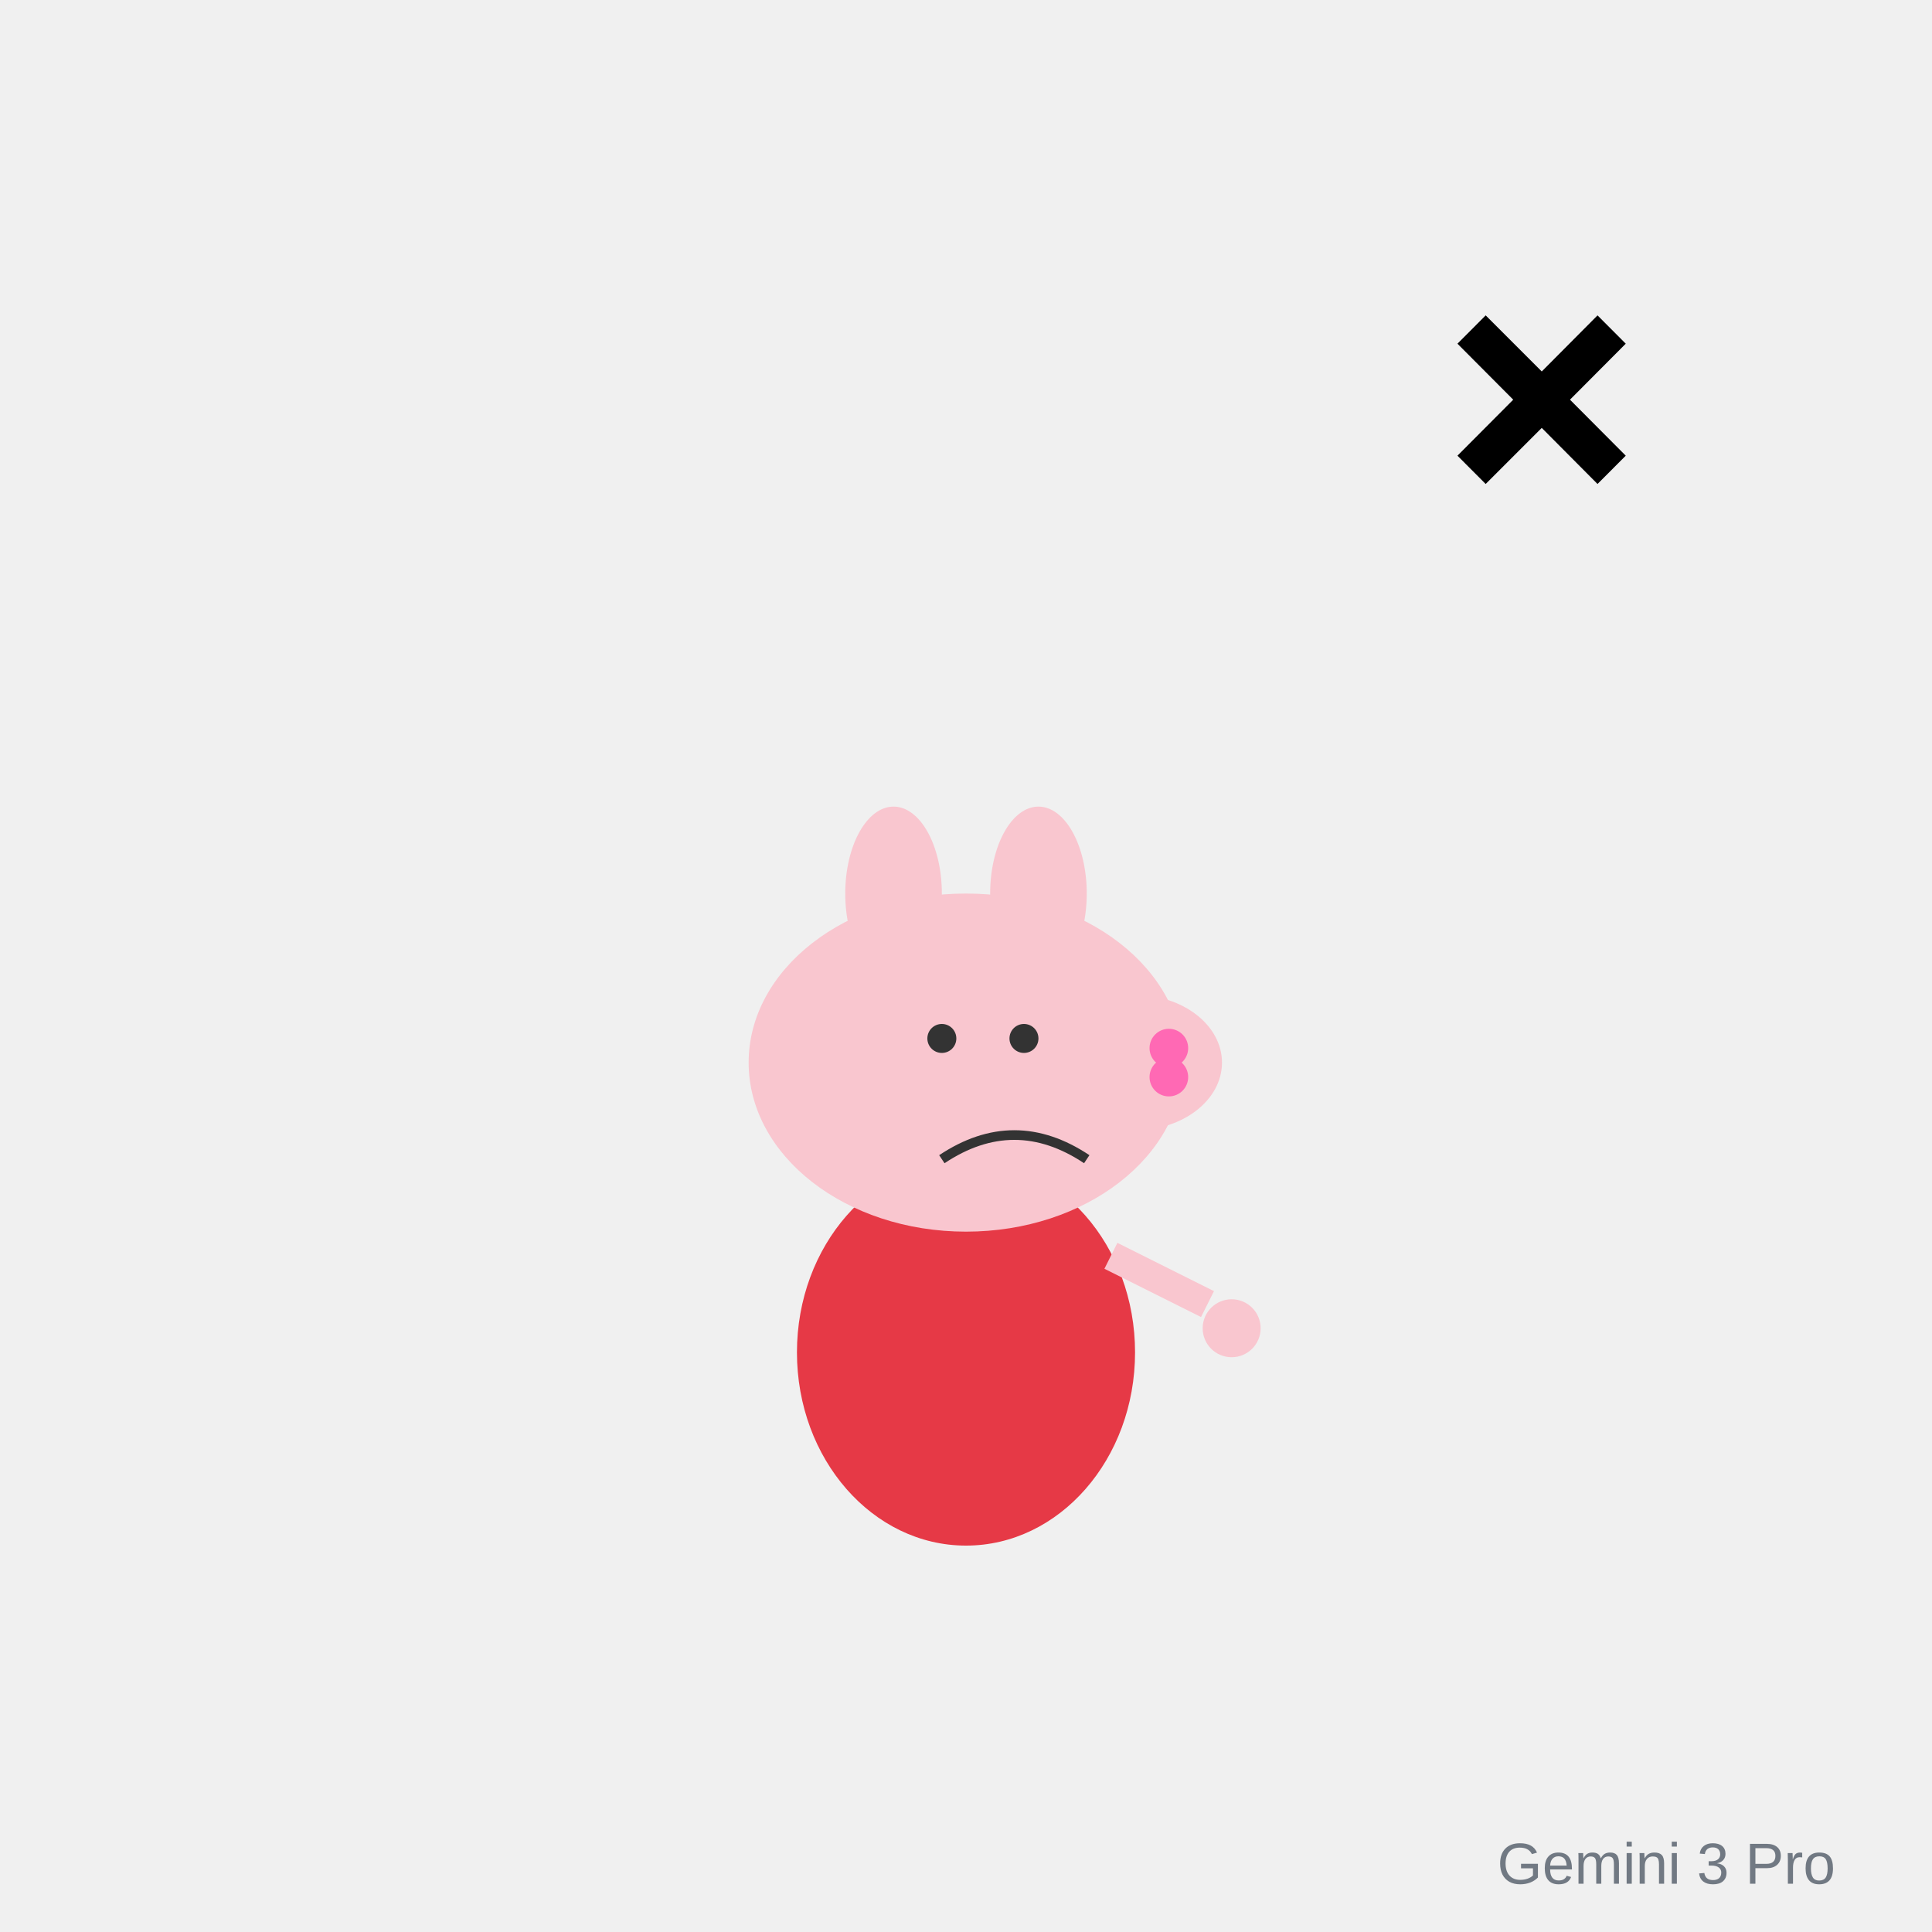
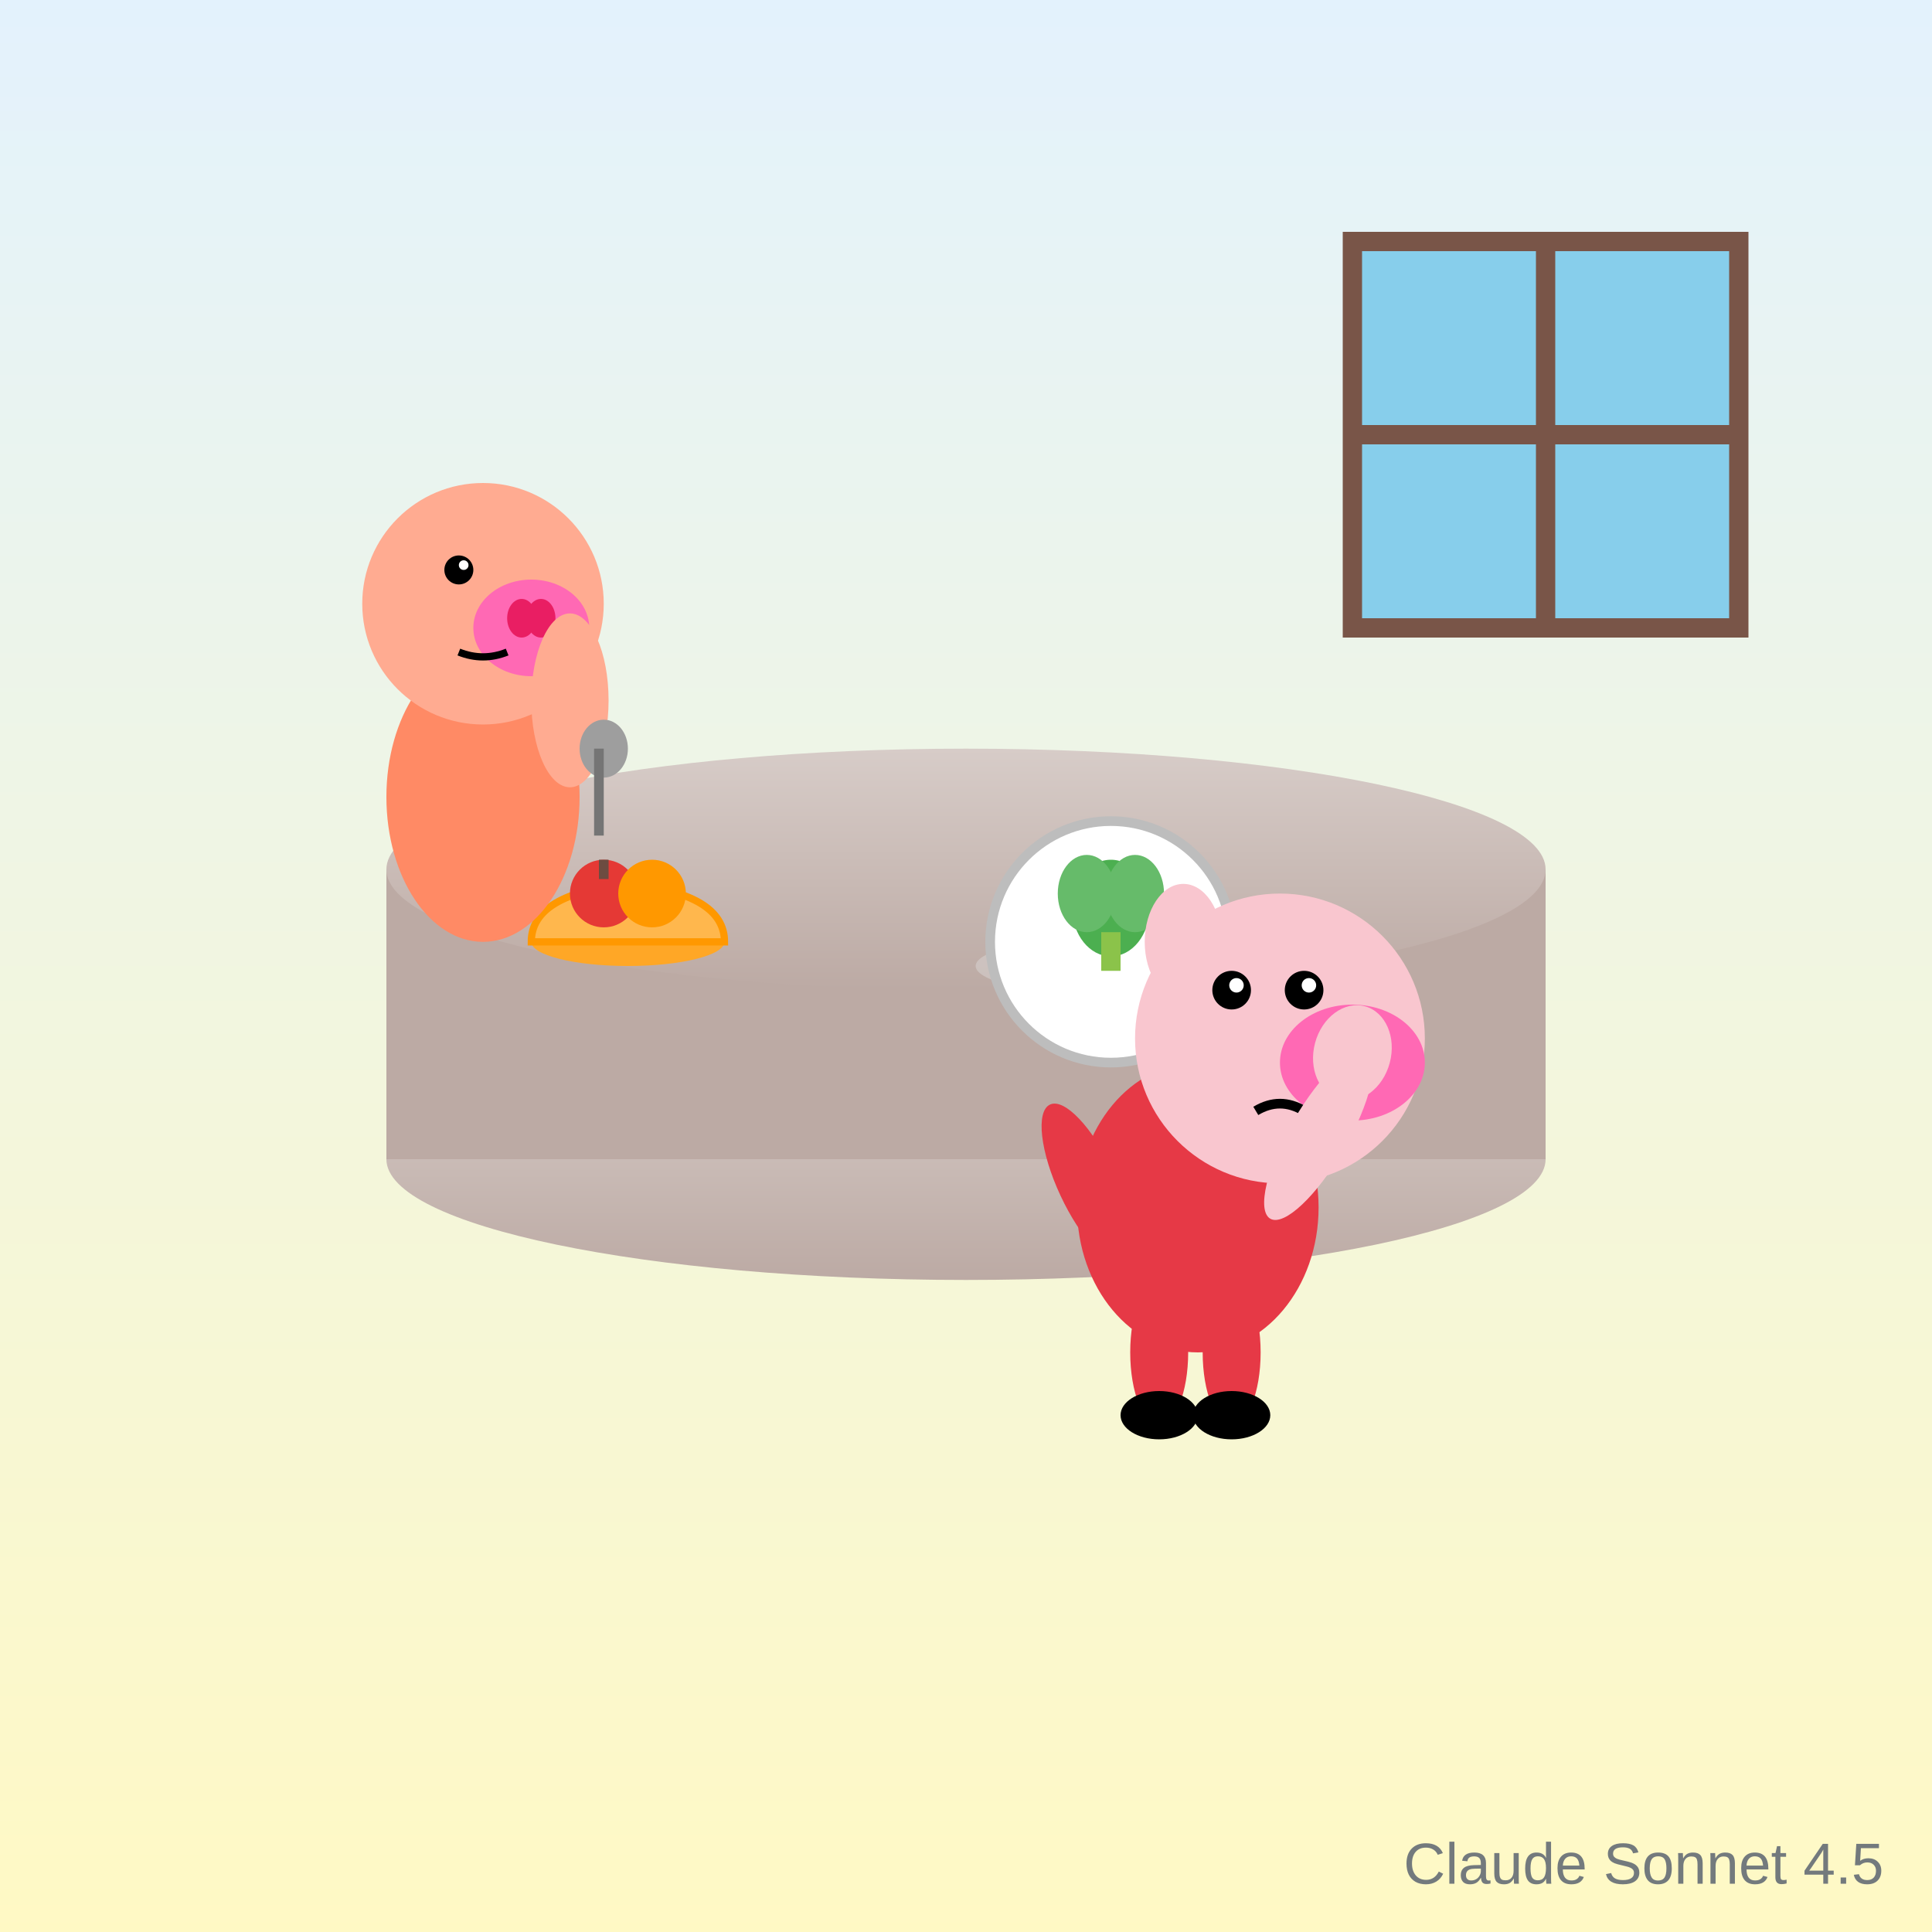
<svg xmlns="http://www.w3.org/2000/svg" viewBox="0 0 400 400" width="400" height="400">
-   <rect width="400" height="400" fill="#F0F0F0" />
-   <text x="300" y="100" font-size="50" fill="#000">❌</text>
-   <g transform="translate(200, 250)">
-     <ellipse cx="0" cy="30" rx="35" ry="40" fill="#E63946" />
-     <ellipse cx="0" cy="-30" rx="45" ry="35" fill="#F9C6CF" />
-     <ellipse cx="35" cy="-30" rx="18" ry="14" fill="#F9C6CF" />
-     <circle cx="42" cy="-33" r="4" fill="#FF69B4" />
-     <circle cx="42" cy="-27" r="4" fill="#FF69B4" />
-     <ellipse cx="-15" cy="-65" rx="10" ry="18" fill="#F9C6CF" />
-     <ellipse cx="15" cy="-65" rx="10" ry="18" fill="#F9C6CF" />
-     <circle cx="-5" cy="-35" r="3" fill="#333" />
-     <circle cx="12" cy="-35" r="3" fill="#333" />
-     <path d="M -5 -10 Q 10 -20 25 -10" stroke="#333" stroke-width="2" fill="none" />
-     <path d="M 30 10 L 50 20" stroke="#F9C6CF" stroke-width="6" />
-     <circle cx="55" cy="25" r="6" fill="#F9C6CF" />
-   </g>
-   <text x="380" y="390" text-anchor="end" font-family="Arial, sans-serif" font-size="12" fill="#5B6470" opacity="0.85">Gemini 3 Pro</text>
+   <defs>
+     <linearGradient id="skyGrad" x1="0%" y1="0%" x2="0%" y2="100%">
+       <stop offset="0%" style="stop-color:#E3F2FD;stop-opacity:1" />
+       <stop offset="100%" style="stop-color:#FFF9C4;stop-opacity:1" />
+     </linearGradient>
+     <linearGradient id="tableGrad" x1="0%" y1="0%" x2="0%" y2="100%">
+       <stop offset="0%" style="stop-color:#D7CCC8;stop-opacity:1" />
+       <stop offset="100%" style="stop-color:#BCAAA4;stop-opacity:1" />
+     </linearGradient>
+     <filter id="softShadow">
+       <feGaussianBlur in="SourceAlpha" stdDeviation="3" />
+       <feOffset dx="2" dy="3" result="offsetblur" />
+       <feComponentTransfer>
+         <feFuncA type="linear" slope="0.3" />
+       </feComponentTransfer>
+       <feMerge>
+         <feMergeNode />
+         <feMergeNode in="SourceGraphic" />
+       </feMerge>
+     </filter>
+   </defs>
+   <rect width="400" height="400" fill="url(#skyGrad)" />
+   <rect x="280" y="50" width="80" height="80" fill="#87CEEB" stroke="#795548" stroke-width="4" />
+   <line x1="320" y1="50" x2="320" y2="130" stroke="#795548" stroke-width="4" />
+   <line x1="280" y1="90" x2="360" y2="90" stroke="#795548" stroke-width="4" />
+   <ellipse cx="200" cy="240" rx="120" ry="25" fill="url(#tableGrad)" />
+   <rect x="80" y="180" width="240" height="60" fill="#BCAAA4" />
+   <ellipse cx="200" cy="180" rx="120" ry="25" fill="url(#tableGrad)" />
+   <ellipse cx="230" cy="200" rx="28" ry="6" fill="#E0E0E0" opacity="0.4" />
+   <circle cx="230" cy="195" r="25" fill="#FFFFFF" stroke="#BDBDBD" stroke-width="2" />
+   <ellipse cx="230" cy="188" rx="8" ry="10" fill="#4CAF50" />
+   <ellipse cx="225" cy="185" rx="6" ry="8" fill="#66BB6A" />
+   <ellipse cx="235" cy="185" rx="6" ry="8" fill="#66BB6A" />
+   <rect x="228" y="193" width="4" height="8" fill="#8BC34A" />
+   <ellipse cx="130" cy="195" rx="20" ry="5" fill="#FFA726" />
+   <path d="M 110 195 Q 110 185 130 183 Q 150 185 150 195 Z" fill="#FFB74D" stroke="#FF9800" stroke-width="1.5" />
+   <circle cx="125" cy="185" r="7" fill="#E53935" />
+   <rect x="124" y="178" width="2" height="4" fill="#6D4C41" />
+   <circle cx="135" cy="185" r="7" fill="#FF9800" />
+   <ellipse cx="100" cy="165" rx="20" ry="30" fill="#FF8A65" />
+   <circle cx="100" cy="125" r="25" fill="#FFAB91" />
+   <ellipse cx="110" cy="130" rx="12" ry="10" fill="#FF69B4" />
+   <ellipse cx="108" cy="128" rx="3" ry="4" fill="#E91E63" />
+   <ellipse cx="112" cy="128" rx="3" ry="4" fill="#E91E63" />
+   <circle cx="95" cy="118" r="3" fill="#000000" />
+   <circle cx="96" cy="117" r="1" fill="#FFFFFF" />
+   <path d="M 95 135 Q 100 137 105 135" stroke="#000000" stroke-width="1.5" fill="none" />
+   <ellipse cx="118" cy="145" rx="8" ry="18" fill="#FFAB91" />
+   <ellipse cx="125" cy="155" rx="5" ry="6" fill="#9E9E9E" />
+   <rect x="123" y="155" width="2" height="18" fill="#757575" />
+   <ellipse cx="240" cy="280" rx="6" ry="15" fill="#E63946" />
+   <ellipse cx="255" cy="280" rx="6" ry="15" fill="#E63946" />
+   <ellipse cx="240" cy="293" rx="8" ry="5" fill="#000000" />
+   <ellipse cx="255" cy="293" rx="8" ry="5" fill="#000000" />
+   <ellipse cx="248" cy="250" rx="25" ry="30" fill="#E63946" />
+   <circle cx="265" cy="215" r="30" fill="#F9C6CF" />
+   <ellipse cx="280" cy="220" rx="15" ry="12" fill="#FF69B4" />
+   <ellipse cx="277" cy="218" rx="3.5" ry="5" fill="#E91E63" />
+   <ellipse cx="283" cy="218" rx="3.5" ry="5" fill="#E91E63" />
+   <circle cx="255" cy="205" r="4" fill="#000000" />
+   <circle cx="256" cy="204" r="1.5" fill="#FFFFFF" />
+   <circle cx="270" cy="205" r="4" fill="#000000" />
+   <circle cx="271" cy="204" r="1.5" fill="#FFFFFF" />
+   <path d="M 260 230 Q 265 227 270 230" stroke="#000000" stroke-width="2" fill="none" />
+   <ellipse cx="245" cy="195" rx="8" ry="12" fill="#F9C6CF" />
+   <ellipse cx="225" cy="245" rx="6" ry="18" fill="#E63946" transform="rotate(-25 225 245)" />
+   <ellipse cx="273" cy="235" rx="6" ry="20" fill="#F9C6CF" transform="rotate(30 273 235)" />
+   <ellipse cx="280" cy="218" rx="8" ry="10" fill="#F9C6CF" transform="rotate(15 280 218)" />
+   <text x="390" y="390" text-anchor="end" font-family="Arial, sans-serif" font-size="12" fill="#5B6470" opacity="0.85">Claude Sonnet 4.5</text>
</svg>
